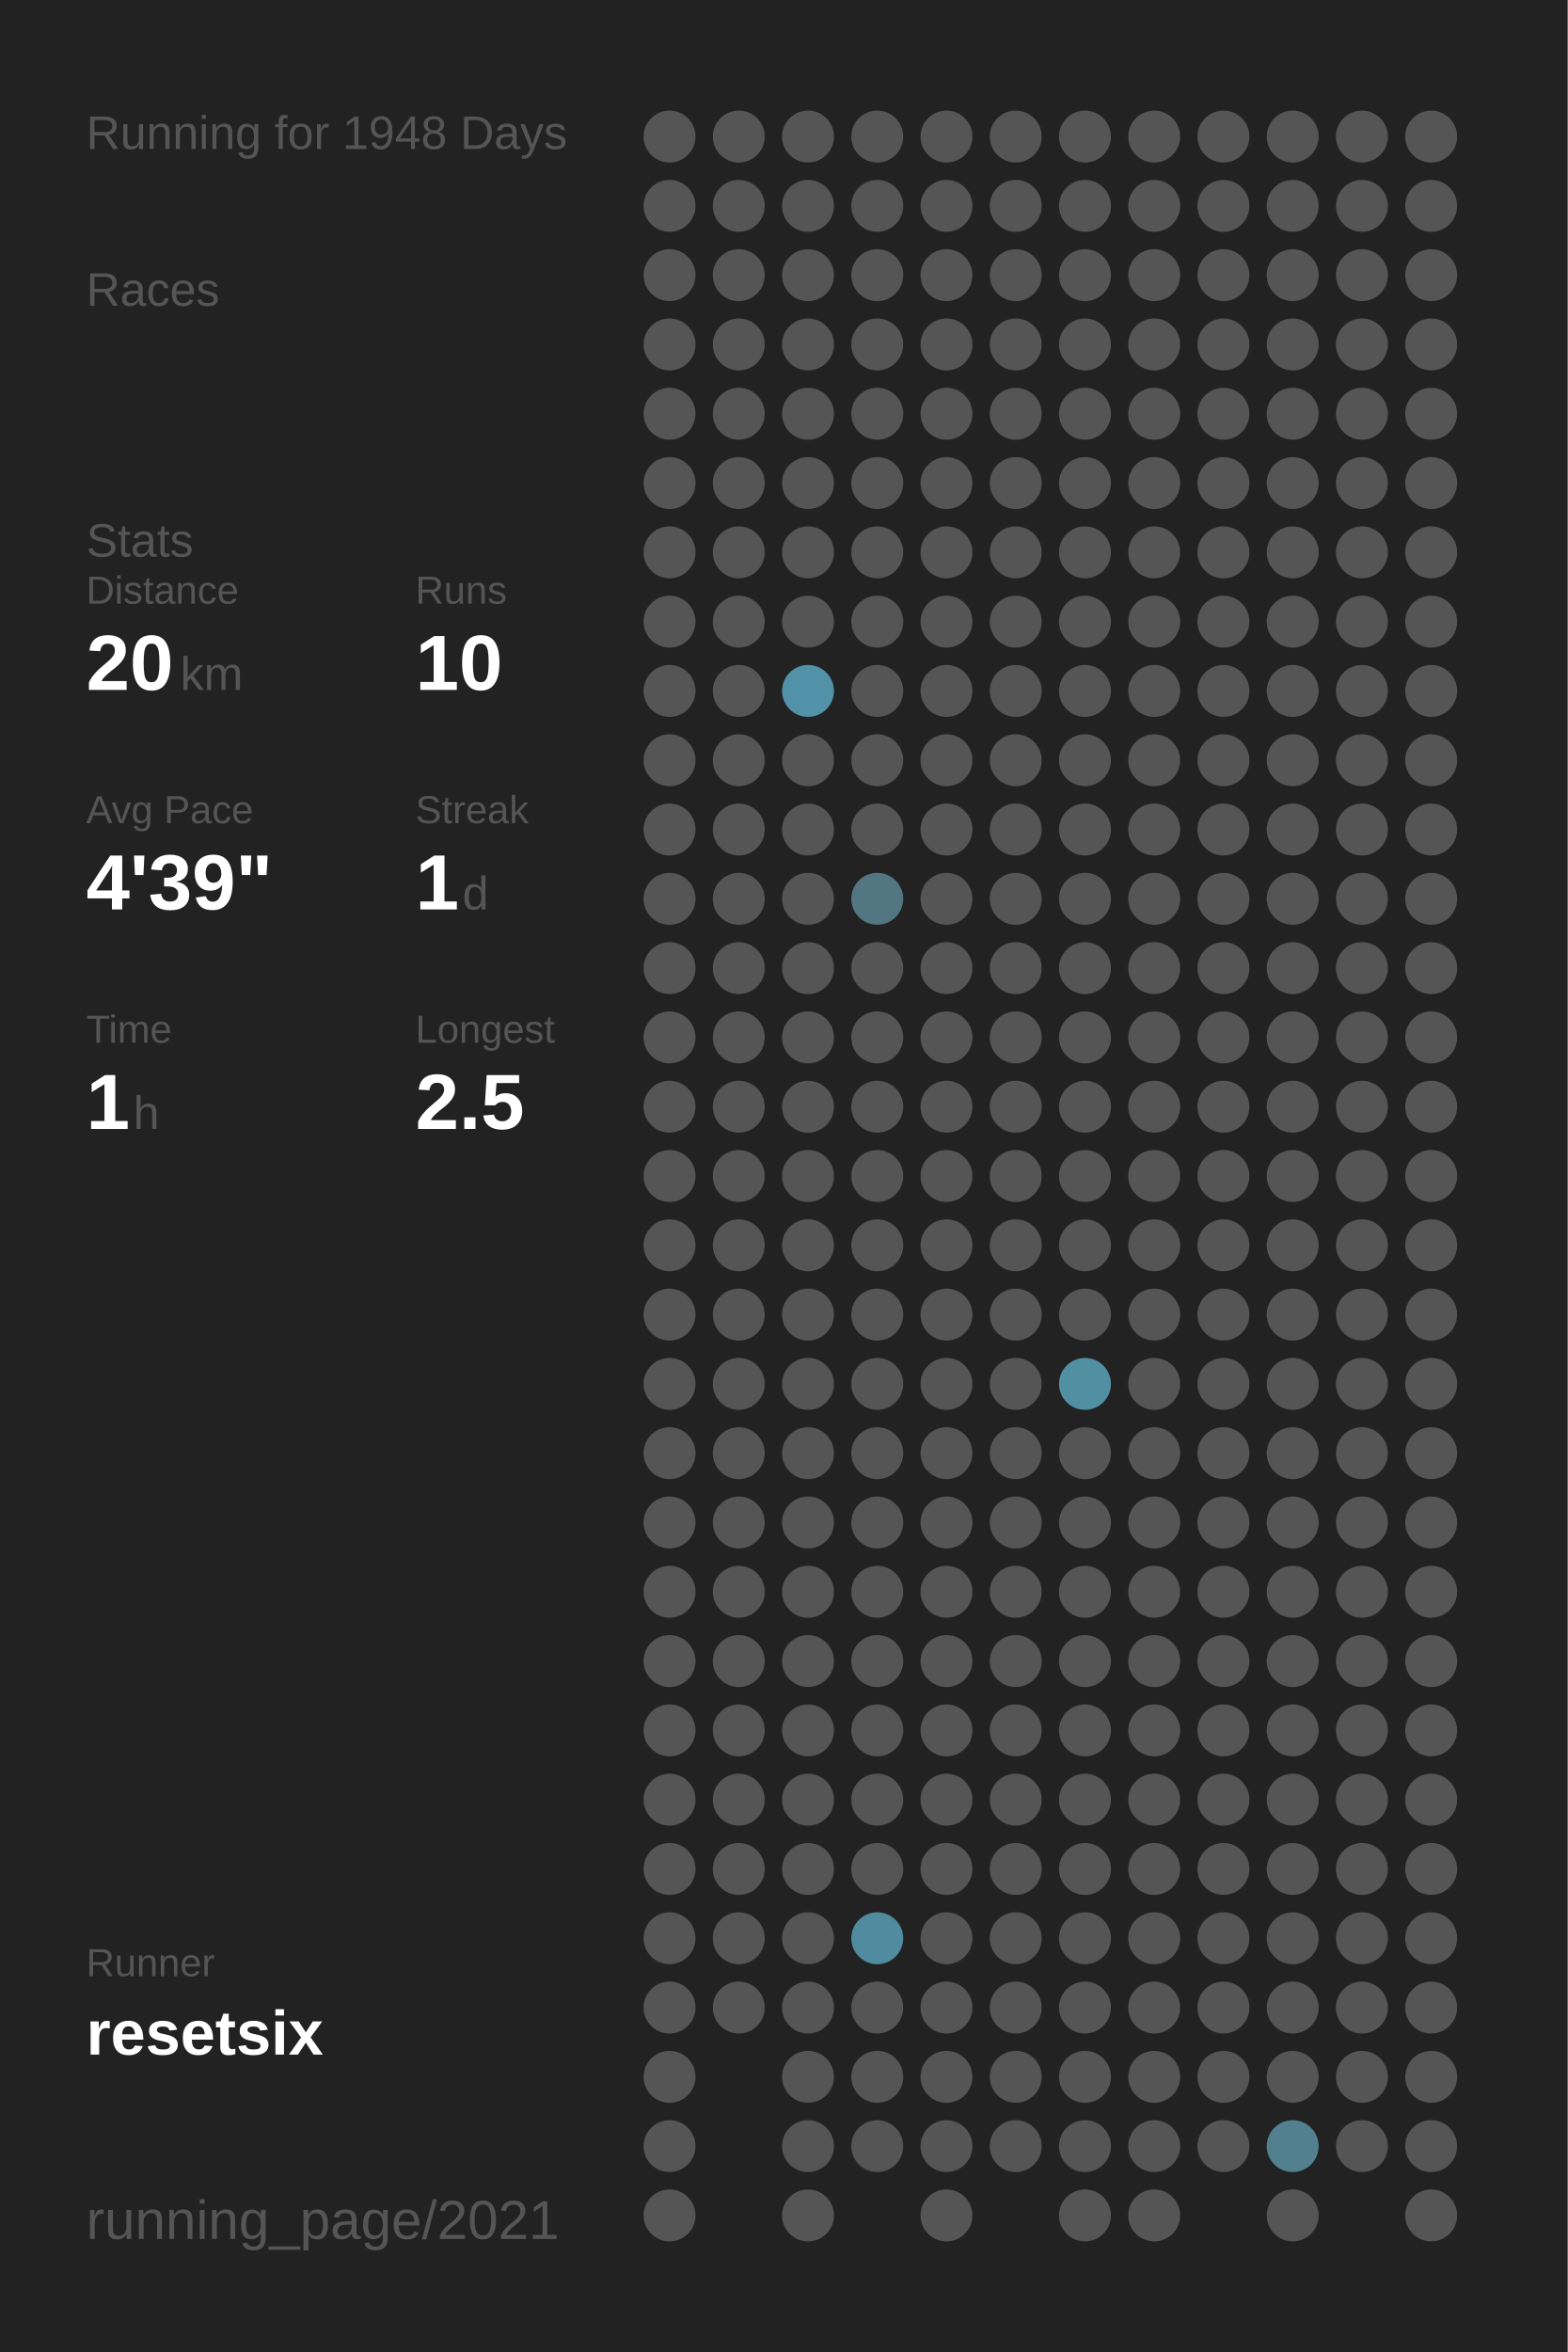
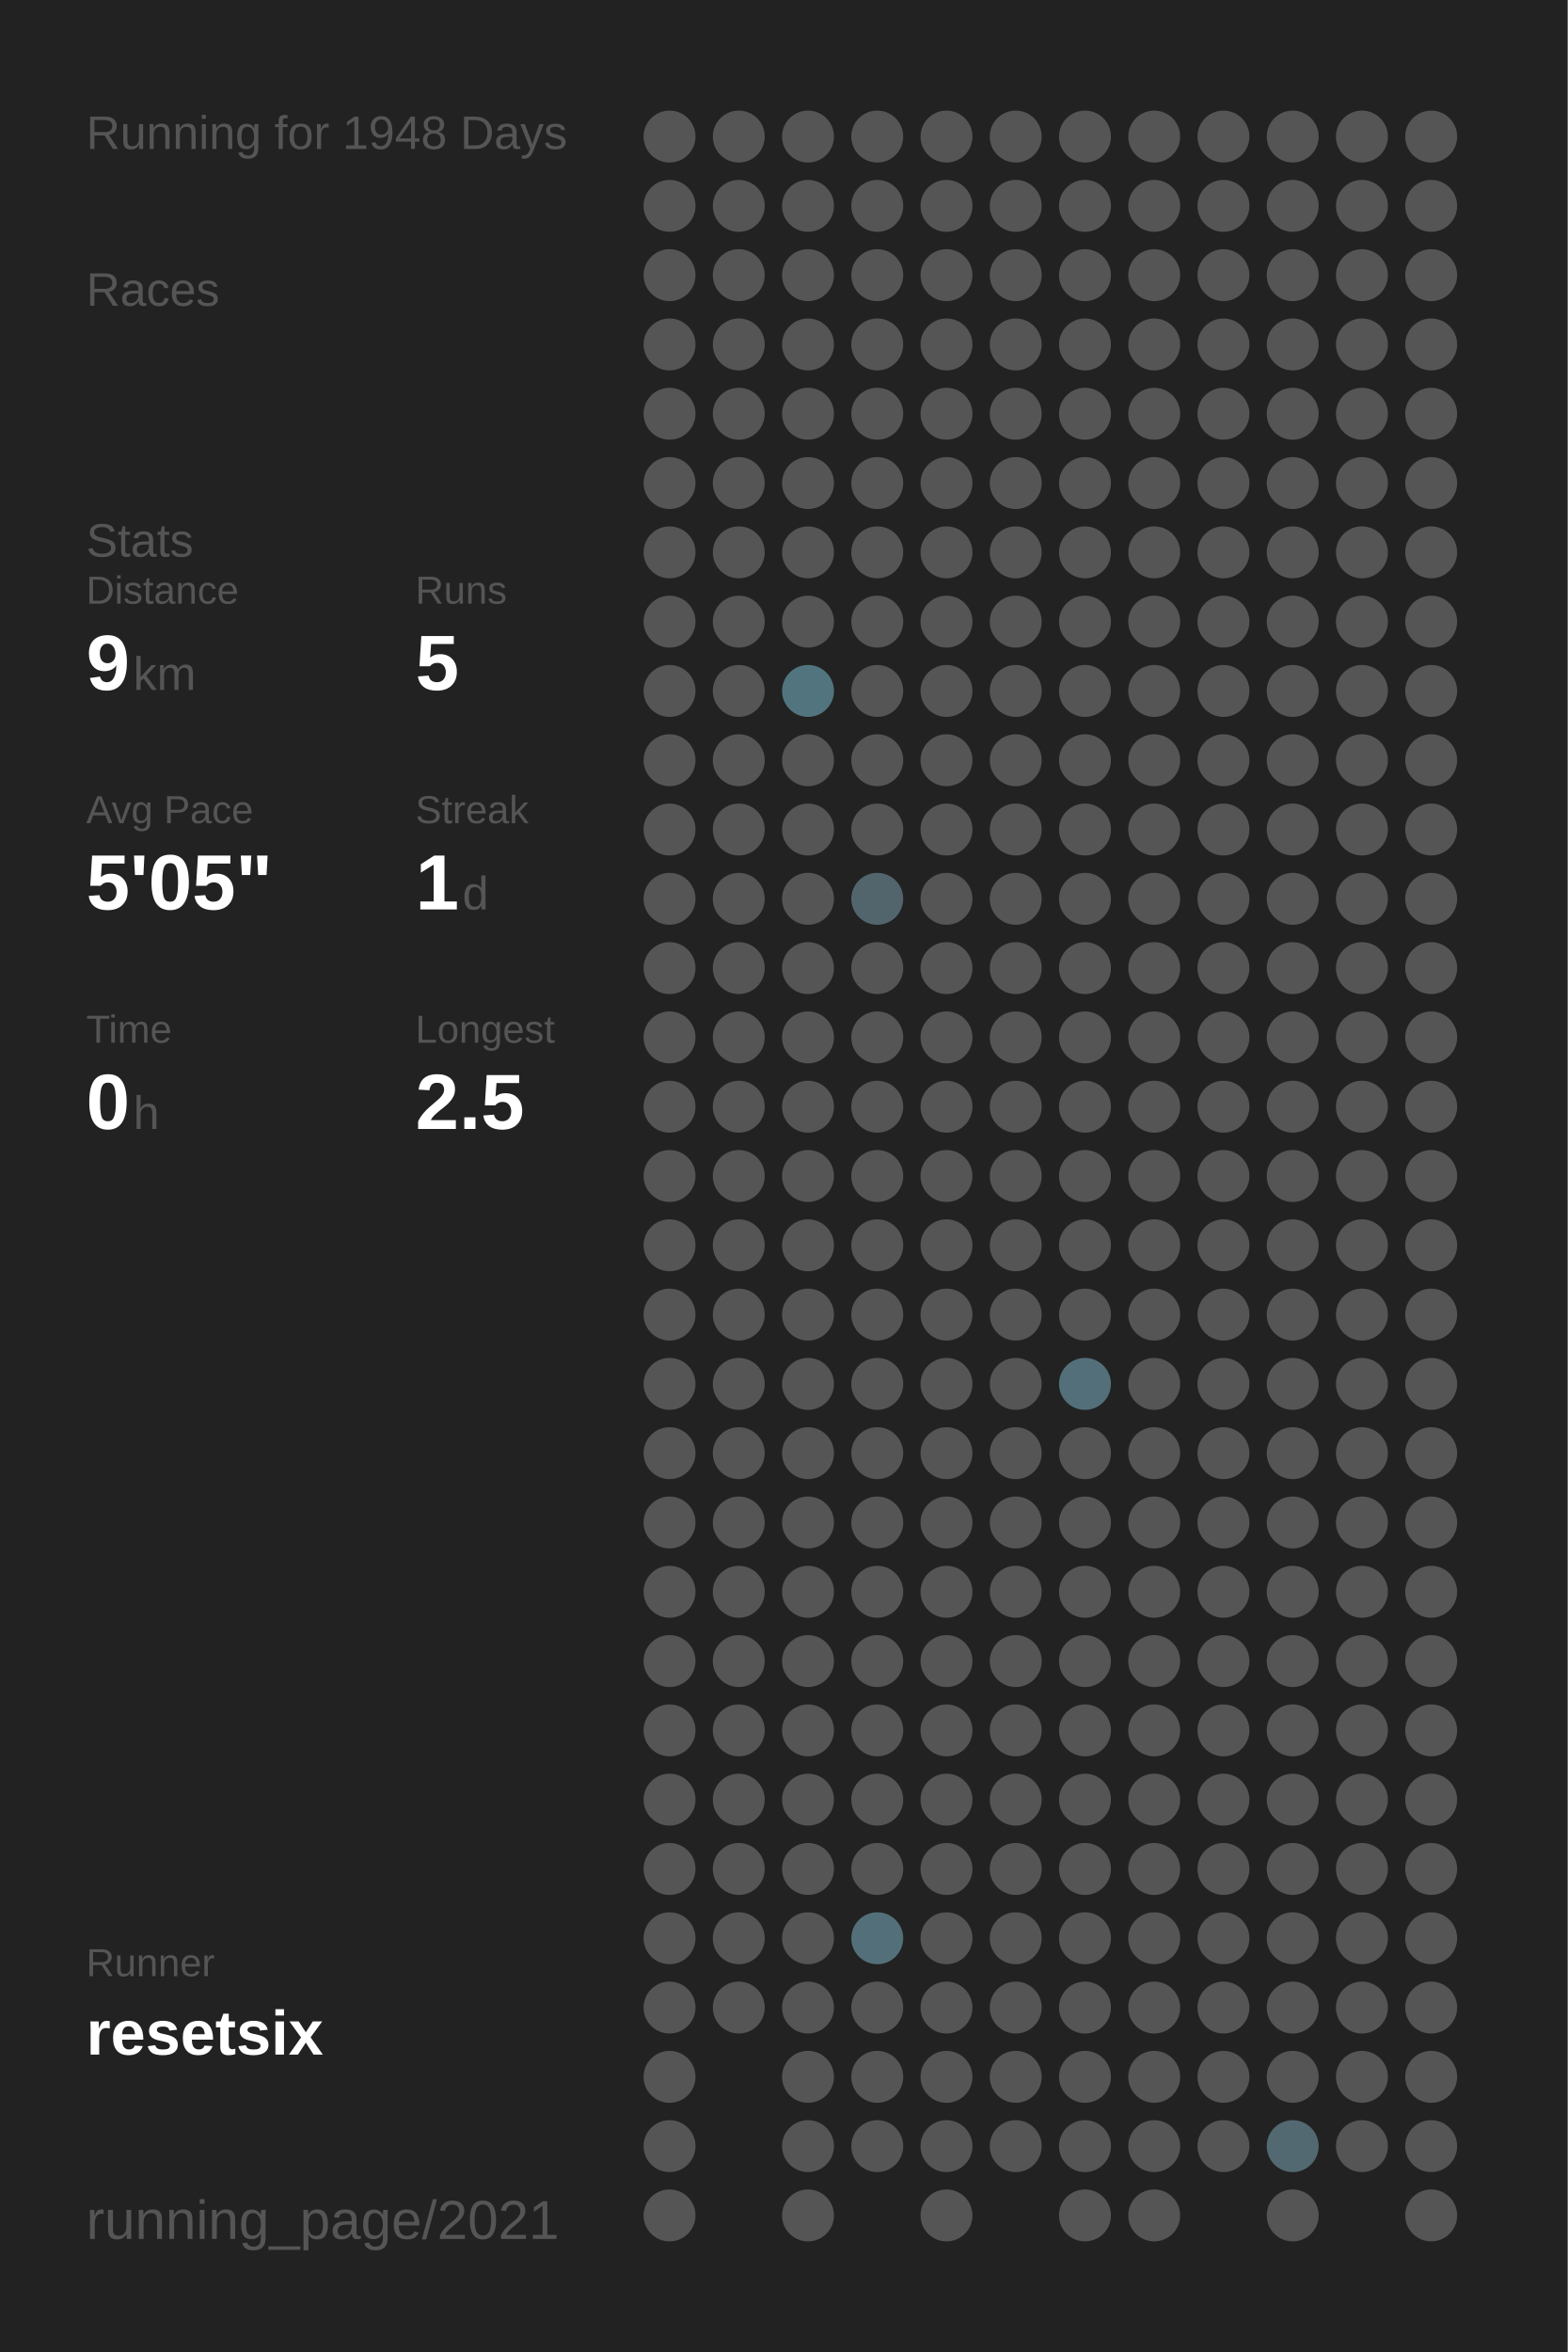
<svg xmlns="http://www.w3.org/2000/svg" baseProfile="full" height="300mm" version="1.1" viewBox="0,0,200,300" width="200mm">
  <defs />
  <rect fill="#222222" height="300" width="200" x="0" y="0" />
  <text fill="#555555" style="font-size:6px; font-family:Arial;" x="11" y="19">Running for 1948 Days</text>
  <text fill="#555555" style="font-size:6px; font-family:Arial;" x="11" y="39">Races</text>
  <text fill="#555555" style="font-size:6px; font-family:Arial;" x="11" y="71">Stats</text>
  <text fill="#555555" style="font-size:5px; font-family:Arial;" x="11" y="77">Distance</text>
-   <text fill="#FFFFFF" style="font-size:10px; font-family:Arial; font-weight:bold;" x="11" y="88">20</text>
-   <text fill="#555555" style="font-size:6px; font-family:Arial;" x="23" y="88">km</text>
+   <text fill="#FFFFFF" style="font-size:10px; font-family:Arial; font-weight:bold;" x="11" y="88">9</text>
+   <text fill="#555555" style="font-size:6px; font-family:Arial;" x="17" y="88">km</text>
  <text fill="#555555" style="font-size:5px; font-family:Arial;" x="53" y="77">Runs</text>
-   <text fill="#FFFFFF" style="font-size:10px; font-family:Arial; font-weight:bold;" x="53" y="88">10</text>
+   <text fill="#FFFFFF" style="font-size:10px; font-family:Arial; font-weight:bold;" x="53" y="88">5</text>
  <text fill="#555555" style="font-size:5px; font-family:Arial;" x="11" y="105">Avg Pace</text>
-   <text fill="#FFFFFF" style="font-size:10px; font-family:Arial; font-weight:bold;" x="11" y="116">4'39"</text>
+   <text fill="#FFFFFF" style="font-size:10px; font-family:Arial; font-weight:bold;" x="11" y="116">5'05"</text>
  <text fill="#555555" style="font-size:5px; font-family:Arial;" x="53" y="105">Streak</text>
  <text fill="#FFFFFF" style="font-size:10px; font-family:Arial; font-weight:bold;" x="53" y="116">1</text>
  <text fill="#555555" style="font-size:6px; font-family:Arial;" x="59" y="116">d</text>
  <text fill="#555555" style="font-size:5px; font-family:Arial;" x="11" y="133">Time</text>
-   <text fill="#FFFFFF" style="font-size:10px; font-family:Arial; font-weight:bold;" x="11" y="144">1</text>
+   <text fill="#FFFFFF" style="font-size:10px; font-family:Arial; font-weight:bold;" x="11" y="144">0</text>
  <text fill="#555555" style="font-size:6px; font-family:Arial;" x="17" y="144">h</text>
  <text fill="#555555" style="font-size:5px; font-family:Arial;" x="53" y="133">Longest</text>
  <text fill="#FFFFFF" style="font-size:10px; font-family:Arial; font-weight:bold;" x="53" y="144">2.5</text>
  <text fill="#555555" style="font-size:5px; font-family:Arial;" x="11" y="252.065">Runner</text>
  <text fill="#FFFFFF" style="font-size:8px; font-family:Arial; font-weight:bold;" x="11" y="262.065">resetsix</text>
  <text fill="#555555" style="font-size:7px; font-family:Arial;" x="11" y="285.581">running_page/2021</text>
  <circle cx="85.417" cy="17.419" fill="#555555" r="3.312" />
  <circle cx="85.417" cy="26.258" fill="#555555" r="3.312" />
  <circle cx="85.417" cy="35.097" fill="#555555" r="3.312" />
  <circle cx="85.417" cy="43.935" fill="#555555" r="3.312" />
  <circle cx="85.417" cy="52.774" fill="#555555" r="3.312" />
  <circle cx="85.417" cy="61.613" fill="#555555" r="3.312" />
  <circle cx="85.417" cy="70.452" fill="#555555" r="3.312" />
  <circle cx="85.417" cy="79.29" fill="#555555" r="3.312" />
  <circle cx="85.417" cy="88.129" fill="#555555" r="3.312" />
  <circle cx="85.417" cy="96.968" fill="#555555" r="3.312" />
  <circle cx="85.417" cy="105.806" fill="#555555" r="3.312" />
  <circle cx="85.417" cy="114.645" fill="#555555" r="3.312" />
  <circle cx="85.417" cy="123.484" fill="#555555" r="3.312" />
  <circle cx="85.417" cy="132.323" fill="#555555" r="3.312" />
  <circle cx="85.417" cy="141.161" fill="#555555" r="3.312" />
  <circle cx="85.417" cy="150" fill="#555555" r="3.312" />
  <circle cx="85.417" cy="158.839" fill="#555555" r="3.312" />
  <circle cx="85.417" cy="167.677" fill="#555555" r="3.312" />
  <circle cx="85.417" cy="176.516" fill="#555555" r="3.312" />
  <circle cx="85.417" cy="185.355" fill="#555555" r="3.312" />
  <circle cx="85.417" cy="194.194" fill="#555555" r="3.312" />
  <circle cx="85.417" cy="203.032" fill="#555555" r="3.312" />
  <circle cx="85.417" cy="211.871" fill="#555555" r="3.312" />
  <circle cx="85.417" cy="220.71" fill="#555555" r="3.312" />
  <circle cx="85.417" cy="229.548" fill="#555555" r="3.312" />
  <circle cx="85.417" cy="238.387" fill="#555555" r="3.312" />
  <circle cx="85.417" cy="247.226" fill="#555555" r="3.312" />
  <circle cx="85.417" cy="256.065" fill="#555555" r="3.312" />
  <circle cx="85.417" cy="264.903" fill="#555555" r="3.312" />
  <circle cx="85.417" cy="273.742" fill="#555555" r="3.312" />
  <circle cx="85.417" cy="282.581" fill="#555555" r="3.312" />
  <circle cx="94.25" cy="17.419" fill="#555555" r="3.312" />
  <circle cx="94.25" cy="26.258" fill="#555555" r="3.312" />
  <circle cx="94.25" cy="35.097" fill="#555555" r="3.312" />
  <circle cx="94.25" cy="43.935" fill="#555555" r="3.312" />
  <circle cx="94.25" cy="52.774" fill="#555555" r="3.312" />
  <circle cx="94.25" cy="61.613" fill="#555555" r="3.312" />
  <circle cx="94.25" cy="70.452" fill="#555555" r="3.312" />
  <circle cx="94.25" cy="79.29" fill="#555555" r="3.312" />
  <circle cx="94.25" cy="88.129" fill="#555555" r="3.312" />
  <circle cx="94.25" cy="96.968" fill="#555555" r="3.312" />
  <circle cx="94.25" cy="105.806" fill="#555555" r="3.312" />
  <circle cx="94.25" cy="114.645" fill="#555555" r="3.312" />
  <circle cx="94.25" cy="123.484" fill="#555555" r="3.312" />
  <circle cx="94.25" cy="132.323" fill="#555555" r="3.312" />
  <circle cx="94.25" cy="141.161" fill="#555555" r="3.312" />
  <circle cx="94.25" cy="150" fill="#555555" r="3.312" />
  <circle cx="94.25" cy="158.839" fill="#555555" r="3.312" />
  <circle cx="94.25" cy="167.677" fill="#555555" r="3.312" />
  <circle cx="94.25" cy="176.516" fill="#555555" r="3.312" />
  <circle cx="94.25" cy="185.355" fill="#555555" r="3.312" />
  <circle cx="94.25" cy="194.194" fill="#555555" r="3.312" />
  <circle cx="94.25" cy="203.032" fill="#555555" r="3.312" />
  <circle cx="94.25" cy="211.871" fill="#555555" r="3.312" />
  <circle cx="94.25" cy="220.71" fill="#555555" r="3.312" />
  <circle cx="94.25" cy="229.548" fill="#555555" r="3.312" />
  <circle cx="94.25" cy="238.387" fill="#555555" r="3.312" />
  <circle cx="94.25" cy="247.226" fill="#555555" r="3.312" />
  <circle cx="94.25" cy="256.065" fill="#555555" r="3.312" />
  <circle cx="103.083" cy="17.419" fill="#555555" r="3.312" />
  <circle cx="103.083" cy="26.258" fill="#555555" r="3.312" />
  <circle cx="103.083" cy="35.097" fill="#555555" r="3.312" />
  <circle cx="103.083" cy="43.935" fill="#555555" r="3.312" />
  <circle cx="103.083" cy="52.774" fill="#555555" r="3.312" />
  <circle cx="103.083" cy="61.613" fill="#555555" r="3.312" />
  <circle cx="103.083" cy="70.452" fill="#555555" r="3.312" />
  <circle cx="103.083" cy="79.29" fill="#555555" r="3.312" />
-   <circle cx="103.083" cy="88.129" fill="#5192a9" r="3.312" />
+   <circle cx="103.083" cy="88.129" fill="#52747f" r="3.312" />
  <circle cx="103.083" cy="96.968" fill="#555555" r="3.312" />
  <circle cx="103.083" cy="105.806" fill="#555555" r="3.312" />
  <circle cx="103.083" cy="114.645" fill="#555555" r="3.312" />
  <circle cx="103.083" cy="123.484" fill="#555555" r="3.312" />
  <circle cx="103.083" cy="132.323" fill="#555555" r="3.312" />
  <circle cx="103.083" cy="141.161" fill="#555555" r="3.312" />
  <circle cx="103.083" cy="150" fill="#555555" r="3.312" />
  <circle cx="103.083" cy="158.839" fill="#555555" r="3.312" />
  <circle cx="103.083" cy="167.677" fill="#555555" r="3.312" />
  <circle cx="103.083" cy="176.516" fill="#555555" r="3.312" />
  <circle cx="103.083" cy="185.355" fill="#555555" r="3.312" />
  <circle cx="103.083" cy="194.194" fill="#555555" r="3.312" />
  <circle cx="103.083" cy="203.032" fill="#555555" r="3.312" />
  <circle cx="103.083" cy="211.871" fill="#555555" r="3.312" />
  <circle cx="103.083" cy="220.71" fill="#555555" r="3.312" />
  <circle cx="103.083" cy="229.548" fill="#555555" r="3.312" />
  <circle cx="103.083" cy="238.387" fill="#555555" r="3.312" />
  <circle cx="103.083" cy="247.226" fill="#555555" r="3.312" />
  <circle cx="103.083" cy="256.065" fill="#555555" r="3.312" />
  <circle cx="103.083" cy="264.903" fill="#555555" r="3.312" />
  <circle cx="103.083" cy="273.742" fill="#555555" r="3.312" />
  <circle cx="103.083" cy="282.581" fill="#555555" r="3.312" />
  <circle cx="111.917" cy="17.419" fill="#555555" r="3.312" />
  <circle cx="111.917" cy="26.258" fill="#555555" r="3.312" />
  <circle cx="111.917" cy="35.097" fill="#555555" r="3.312" />
  <circle cx="111.917" cy="43.935" fill="#555555" r="3.312" />
  <circle cx="111.917" cy="52.774" fill="#555555" r="3.312" />
  <circle cx="111.917" cy="61.613" fill="#555555" r="3.312" />
  <circle cx="111.917" cy="70.452" fill="#555555" r="3.312" />
  <circle cx="111.917" cy="79.29" fill="#555555" r="3.312" />
  <circle cx="111.917" cy="88.129" fill="#555555" r="3.312" />
  <circle cx="111.917" cy="96.968" fill="#555555" r="3.312" />
  <circle cx="111.917" cy="105.806" fill="#555555" r="3.312" />
-   <circle cx="111.917" cy="114.645" fill="#527682" r="3.312" />
+   <circle cx="111.917" cy="114.645" fill="#53656c" r="3.312" />
  <circle cx="111.917" cy="123.484" fill="#555555" r="3.312" />
  <circle cx="111.917" cy="132.323" fill="#555555" r="3.312" />
  <circle cx="111.917" cy="141.161" fill="#555555" r="3.312" />
  <circle cx="111.917" cy="150" fill="#555555" r="3.312" />
  <circle cx="111.917" cy="158.839" fill="#555555" r="3.312" />
  <circle cx="111.917" cy="167.677" fill="#555555" r="3.312" />
  <circle cx="111.917" cy="176.516" fill="#555555" r="3.312" />
  <circle cx="111.917" cy="185.355" fill="#555555" r="3.312" />
  <circle cx="111.917" cy="194.194" fill="#555555" r="3.312" />
  <circle cx="111.917" cy="203.032" fill="#555555" r="3.312" />
  <circle cx="111.917" cy="211.871" fill="#555555" r="3.312" />
  <circle cx="111.917" cy="220.71" fill="#555555" r="3.312" />
  <circle cx="111.917" cy="229.548" fill="#555555" r="3.312" />
  <circle cx="111.917" cy="238.387" fill="#555555" r="3.312" />
-   <circle cx="111.917" cy="247.226" fill="#518b9f" r="3.312" />
+   <circle cx="111.917" cy="247.226" fill="#53707a" r="3.312" />
  <circle cx="111.917" cy="256.065" fill="#555555" r="3.312" />
  <circle cx="111.917" cy="264.903" fill="#555555" r="3.312" />
  <circle cx="111.917" cy="273.742" fill="#555555" r="3.312" />
  <circle cx="120.75" cy="17.419" fill="#555555" r="3.312" />
  <circle cx="120.75" cy="26.258" fill="#555555" r="3.312" />
  <circle cx="120.75" cy="35.097" fill="#555555" r="3.312" />
  <circle cx="120.75" cy="43.935" fill="#555555" r="3.312" />
  <circle cx="120.75" cy="52.774" fill="#555555" r="3.312" />
  <circle cx="120.75" cy="61.613" fill="#555555" r="3.312" />
  <circle cx="120.75" cy="70.452" fill="#555555" r="3.312" />
  <circle cx="120.75" cy="79.29" fill="#555555" r="3.312" />
  <circle cx="120.75" cy="88.129" fill="#555555" r="3.312" />
  <circle cx="120.75" cy="96.968" fill="#555555" r="3.312" />
  <circle cx="120.75" cy="105.806" fill="#555555" r="3.312" />
  <circle cx="120.75" cy="114.645" fill="#555555" r="3.312" />
  <circle cx="120.75" cy="123.484" fill="#555555" r="3.312" />
  <circle cx="120.75" cy="132.323" fill="#555555" r="3.312" />
  <circle cx="120.75" cy="141.161" fill="#555555" r="3.312" />
  <circle cx="120.75" cy="150" fill="#555555" r="3.312" />
  <circle cx="120.75" cy="158.839" fill="#555555" r="3.312" />
  <circle cx="120.75" cy="167.677" fill="#555555" r="3.312" />
  <circle cx="120.75" cy="176.516" fill="#555555" r="3.312" />
  <circle cx="120.75" cy="185.355" fill="#555555" r="3.312" />
  <circle cx="120.75" cy="194.194" fill="#555555" r="3.312" />
  <circle cx="120.75" cy="203.032" fill="#555555" r="3.312" />
  <circle cx="120.75" cy="211.871" fill="#555555" r="3.312" />
  <circle cx="120.75" cy="220.71" fill="#555555" r="3.312" />
  <circle cx="120.75" cy="229.548" fill="#555555" r="3.312" />
  <circle cx="120.75" cy="238.387" fill="#555555" r="3.312" />
  <circle cx="120.75" cy="247.226" fill="#555555" r="3.312" />
  <circle cx="120.75" cy="256.065" fill="#555555" r="3.312" />
  <circle cx="120.75" cy="264.903" fill="#555555" r="3.312" />
  <circle cx="120.75" cy="273.742" fill="#555555" r="3.312" />
  <circle cx="120.75" cy="282.581" fill="#555555" r="3.312" />
  <circle cx="129.583" cy="17.419" fill="#555555" r="3.312" />
  <circle cx="129.583" cy="26.258" fill="#555555" r="3.312" />
  <circle cx="129.583" cy="35.097" fill="#555555" r="3.312" />
  <circle cx="129.583" cy="43.935" fill="#555555" r="3.312" />
  <circle cx="129.583" cy="52.774" fill="#555555" r="3.312" />
  <circle cx="129.583" cy="61.613" fill="#555555" r="3.312" />
  <circle cx="129.583" cy="70.452" fill="#555555" r="3.312" />
  <circle cx="129.583" cy="79.29" fill="#555555" r="3.312" />
  <circle cx="129.583" cy="88.129" fill="#555555" r="3.312" />
  <circle cx="129.583" cy="96.968" fill="#555555" r="3.312" />
  <circle cx="129.583" cy="105.806" fill="#555555" r="3.312" />
  <circle cx="129.583" cy="114.645" fill="#555555" r="3.312" />
  <circle cx="129.583" cy="123.484" fill="#555555" r="3.312" />
  <circle cx="129.583" cy="132.323" fill="#555555" r="3.312" />
  <circle cx="129.583" cy="141.161" fill="#555555" r="3.312" />
  <circle cx="129.583" cy="150" fill="#555555" r="3.312" />
  <circle cx="129.583" cy="158.839" fill="#555555" r="3.312" />
  <circle cx="129.583" cy="167.677" fill="#555555" r="3.312" />
  <circle cx="129.583" cy="176.516" fill="#555555" r="3.312" />
  <circle cx="129.583" cy="185.355" fill="#555555" r="3.312" />
  <circle cx="129.583" cy="194.194" fill="#555555" r="3.312" />
  <circle cx="129.583" cy="203.032" fill="#555555" r="3.312" />
  <circle cx="129.583" cy="211.871" fill="#555555" r="3.312" />
  <circle cx="129.583" cy="220.71" fill="#555555" r="3.312" />
  <circle cx="129.583" cy="229.548" fill="#555555" r="3.312" />
  <circle cx="129.583" cy="238.387" fill="#555555" r="3.312" />
  <circle cx="129.583" cy="247.226" fill="#555555" r="3.312" />
  <circle cx="129.583" cy="256.065" fill="#555555" r="3.312" />
  <circle cx="129.583" cy="264.903" fill="#555555" r="3.312" />
  <circle cx="129.583" cy="273.742" fill="#555555" r="3.312" />
  <circle cx="138.417" cy="17.419" fill="#555555" r="3.312" />
  <circle cx="138.417" cy="26.258" fill="#555555" r="3.312" />
  <circle cx="138.417" cy="35.097" fill="#555555" r="3.312" />
  <circle cx="138.417" cy="43.935" fill="#555555" r="3.312" />
  <circle cx="138.417" cy="52.774" fill="#555555" r="3.312" />
  <circle cx="138.417" cy="61.613" fill="#555555" r="3.312" />
  <circle cx="138.417" cy="70.452" fill="#555555" r="3.312" />
  <circle cx="138.417" cy="79.29" fill="#555555" r="3.312" />
  <circle cx="138.417" cy="88.129" fill="#555555" r="3.312" />
  <circle cx="138.417" cy="96.968" fill="#555555" r="3.312" />
  <circle cx="138.417" cy="105.806" fill="#555555" r="3.312" />
  <circle cx="138.417" cy="114.645" fill="#555555" r="3.312" />
  <circle cx="138.417" cy="123.484" fill="#555555" r="3.312" />
  <circle cx="138.417" cy="132.323" fill="#555555" r="3.312" />
  <circle cx="138.417" cy="141.161" fill="#555555" r="3.312" />
  <circle cx="138.417" cy="150" fill="#555555" r="3.312" />
  <circle cx="138.417" cy="158.839" fill="#555555" r="3.312" />
  <circle cx="138.417" cy="167.677" fill="#555555" r="3.312" />
-   <circle cx="138.417" cy="176.516" fill="#518fa3" r="3.312" />
+   <circle cx="138.417" cy="176.516" fill="#53707a" r="3.312" />
  <circle cx="138.417" cy="185.355" fill="#555555" r="3.312" />
  <circle cx="138.417" cy="194.194" fill="#555555" r="3.312" />
  <circle cx="138.417" cy="203.032" fill="#555555" r="3.312" />
  <circle cx="138.417" cy="211.871" fill="#555555" r="3.312" />
  <circle cx="138.417" cy="220.71" fill="#555555" r="3.312" />
  <circle cx="138.417" cy="229.548" fill="#555555" r="3.312" />
  <circle cx="138.417" cy="238.387" fill="#555555" r="3.312" />
  <circle cx="138.417" cy="247.226" fill="#555555" r="3.312" />
  <circle cx="138.417" cy="256.065" fill="#555555" r="3.312" />
  <circle cx="138.417" cy="264.903" fill="#555555" r="3.312" />
  <circle cx="138.417" cy="273.742" fill="#555555" r="3.312" />
  <circle cx="138.417" cy="282.581" fill="#555555" r="3.312" />
  <circle cx="147.25" cy="17.419" fill="#555555" r="3.312" />
  <circle cx="147.25" cy="26.258" fill="#555555" r="3.312" />
  <circle cx="147.25" cy="35.097" fill="#555555" r="3.312" />
  <circle cx="147.25" cy="43.935" fill="#555555" r="3.312" />
  <circle cx="147.25" cy="52.774" fill="#555555" r="3.312" />
  <circle cx="147.25" cy="61.613" fill="#555555" r="3.312" />
  <circle cx="147.25" cy="70.452" fill="#555555" r="3.312" />
  <circle cx="147.25" cy="79.29" fill="#555555" r="3.312" />
  <circle cx="147.25" cy="88.129" fill="#555555" r="3.312" />
  <circle cx="147.25" cy="96.968" fill="#555555" r="3.312" />
  <circle cx="147.25" cy="105.806" fill="#555555" r="3.312" />
  <circle cx="147.25" cy="114.645" fill="#555555" r="3.312" />
  <circle cx="147.25" cy="123.484" fill="#555555" r="3.312" />
  <circle cx="147.25" cy="132.323" fill="#555555" r="3.312" />
  <circle cx="147.25" cy="141.161" fill="#555555" r="3.312" />
  <circle cx="147.25" cy="150" fill="#555555" r="3.312" />
  <circle cx="147.25" cy="158.839" fill="#555555" r="3.312" />
  <circle cx="147.25" cy="167.677" fill="#555555" r="3.312" />
  <circle cx="147.25" cy="176.516" fill="#555555" r="3.312" />
  <circle cx="147.25" cy="185.355" fill="#555555" r="3.312" />
  <circle cx="147.25" cy="194.194" fill="#555555" r="3.312" />
  <circle cx="147.25" cy="203.032" fill="#555555" r="3.312" />
  <circle cx="147.25" cy="211.871" fill="#555555" r="3.312" />
  <circle cx="147.25" cy="220.71" fill="#555555" r="3.312" />
  <circle cx="147.25" cy="229.548" fill="#555555" r="3.312" />
  <circle cx="147.25" cy="238.387" fill="#555555" r="3.312" />
  <circle cx="147.25" cy="247.226" fill="#555555" r="3.312" />
  <circle cx="147.25" cy="256.065" fill="#555555" r="3.312" />
  <circle cx="147.25" cy="264.903" fill="#555555" r="3.312" />
  <circle cx="147.25" cy="273.742" fill="#555555" r="3.312" />
  <circle cx="147.25" cy="282.581" fill="#555555" r="3.312" />
  <circle cx="156.083" cy="17.419" fill="#555555" r="3.312" />
  <circle cx="156.083" cy="26.258" fill="#555555" r="3.312" />
  <circle cx="156.083" cy="35.097" fill="#555555" r="3.312" />
  <circle cx="156.083" cy="43.935" fill="#555555" r="3.312" />
  <circle cx="156.083" cy="52.774" fill="#555555" r="3.312" />
  <circle cx="156.083" cy="61.613" fill="#555555" r="3.312" />
  <circle cx="156.083" cy="70.452" fill="#555555" r="3.312" />
  <circle cx="156.083" cy="79.29" fill="#555555" r="3.312" />
  <circle cx="156.083" cy="88.129" fill="#555555" r="3.312" />
  <circle cx="156.083" cy="96.968" fill="#555555" r="3.312" />
  <circle cx="156.083" cy="105.806" fill="#555555" r="3.312" />
  <circle cx="156.083" cy="114.645" fill="#555555" r="3.312" />
  <circle cx="156.083" cy="123.484" fill="#555555" r="3.312" />
  <circle cx="156.083" cy="132.323" fill="#555555" r="3.312" />
  <circle cx="156.083" cy="141.161" fill="#555555" r="3.312" />
  <circle cx="156.083" cy="150" fill="#555555" r="3.312" />
  <circle cx="156.083" cy="158.839" fill="#555555" r="3.312" />
  <circle cx="156.083" cy="167.677" fill="#555555" r="3.312" />
  <circle cx="156.083" cy="176.516" fill="#555555" r="3.312" />
  <circle cx="156.083" cy="185.355" fill="#555555" r="3.312" />
  <circle cx="156.083" cy="194.194" fill="#555555" r="3.312" />
  <circle cx="156.083" cy="203.032" fill="#555555" r="3.312" />
  <circle cx="156.083" cy="211.871" fill="#555555" r="3.312" />
  <circle cx="156.083" cy="220.71" fill="#555555" r="3.312" />
  <circle cx="156.083" cy="229.548" fill="#555555" r="3.312" />
  <circle cx="156.083" cy="238.387" fill="#555555" r="3.312" />
  <circle cx="156.083" cy="247.226" fill="#555555" r="3.312" />
  <circle cx="156.083" cy="256.065" fill="#555555" r="3.312" />
  <circle cx="156.083" cy="264.903" fill="#555555" r="3.312" />
  <circle cx="156.083" cy="273.742" fill="#555555" r="3.312" />
  <circle cx="164.917" cy="17.419" fill="#555555" r="3.312" />
  <circle cx="164.917" cy="26.258" fill="#555555" r="3.312" />
  <circle cx="164.917" cy="35.097" fill="#555555" r="3.312" />
  <circle cx="164.917" cy="43.935" fill="#555555" r="3.312" />
  <circle cx="164.917" cy="52.774" fill="#555555" r="3.312" />
  <circle cx="164.917" cy="61.613" fill="#555555" r="3.312" />
  <circle cx="164.917" cy="70.452" fill="#555555" r="3.312" />
  <circle cx="164.917" cy="79.29" fill="#555555" r="3.312" />
  <circle cx="164.917" cy="88.129" fill="#555555" r="3.312" />
  <circle cx="164.917" cy="96.968" fill="#555555" r="3.312" />
  <circle cx="164.917" cy="105.806" fill="#555555" r="3.312" />
  <circle cx="164.917" cy="114.645" fill="#555555" r="3.312" />
  <circle cx="164.917" cy="123.484" fill="#555555" r="3.312" />
  <circle cx="164.917" cy="132.323" fill="#555555" r="3.312" />
  <circle cx="164.917" cy="141.161" fill="#555555" r="3.312" />
  <circle cx="164.917" cy="150" fill="#555555" r="3.312" />
  <circle cx="164.917" cy="158.839" fill="#555555" r="3.312" />
  <circle cx="164.917" cy="167.677" fill="#555555" r="3.312" />
  <circle cx="164.917" cy="176.516" fill="#555555" r="3.312" />
  <circle cx="164.917" cy="185.355" fill="#555555" r="3.312" />
  <circle cx="164.917" cy="194.194" fill="#555555" r="3.312" />
  <circle cx="164.917" cy="203.032" fill="#555555" r="3.312" />
  <circle cx="164.917" cy="211.871" fill="#555555" r="3.312" />
  <circle cx="164.917" cy="220.71" fill="#555555" r="3.312" />
  <circle cx="164.917" cy="229.548" fill="#555555" r="3.312" />
  <circle cx="164.917" cy="238.387" fill="#555555" r="3.312" />
  <circle cx="164.917" cy="247.226" fill="#555555" r="3.312" />
  <circle cx="164.917" cy="256.065" fill="#555555" r="3.312" />
  <circle cx="164.917" cy="264.903" fill="#555555" r="3.312" />
-   <circle cx="164.917" cy="273.742" fill="#52808f" r="3.312" />
+   <circle cx="164.917" cy="273.742" fill="#536971" r="3.312" />
  <circle cx="164.917" cy="282.581" fill="#555555" r="3.312" />
  <circle cx="173.75" cy="17.419" fill="#555555" r="3.312" />
  <circle cx="173.75" cy="26.258" fill="#555555" r="3.312" />
  <circle cx="173.75" cy="35.097" fill="#555555" r="3.312" />
  <circle cx="173.75" cy="43.935" fill="#555555" r="3.312" />
  <circle cx="173.75" cy="52.774" fill="#555555" r="3.312" />
  <circle cx="173.75" cy="61.613" fill="#555555" r="3.312" />
  <circle cx="173.75" cy="70.452" fill="#555555" r="3.312" />
  <circle cx="173.75" cy="79.29" fill="#555555" r="3.312" />
  <circle cx="173.75" cy="88.129" fill="#555555" r="3.312" />
  <circle cx="173.75" cy="96.968" fill="#555555" r="3.312" />
  <circle cx="173.75" cy="105.806" fill="#555555" r="3.312" />
  <circle cx="173.75" cy="114.645" fill="#555555" r="3.312" />
  <circle cx="173.75" cy="123.484" fill="#555555" r="3.312" />
  <circle cx="173.75" cy="132.323" fill="#555555" r="3.312" />
  <circle cx="173.75" cy="141.161" fill="#555555" r="3.312" />
  <circle cx="173.75" cy="150" fill="#555555" r="3.312" />
  <circle cx="173.75" cy="158.839" fill="#555555" r="3.312" />
  <circle cx="173.75" cy="167.677" fill="#555555" r="3.312" />
  <circle cx="173.75" cy="176.516" fill="#555555" r="3.312" />
  <circle cx="173.75" cy="185.355" fill="#555555" r="3.312" />
  <circle cx="173.75" cy="194.194" fill="#555555" r="3.312" />
  <circle cx="173.75" cy="203.032" fill="#555555" r="3.312" />
  <circle cx="173.75" cy="211.871" fill="#555555" r="3.312" />
  <circle cx="173.75" cy="220.71" fill="#555555" r="3.312" />
  <circle cx="173.75" cy="229.548" fill="#555555" r="3.312" />
  <circle cx="173.75" cy="238.387" fill="#555555" r="3.312" />
  <circle cx="173.75" cy="247.226" fill="#555555" r="3.312" />
  <circle cx="173.75" cy="256.065" fill="#555555" r="3.312" />
  <circle cx="173.75" cy="264.903" fill="#555555" r="3.312" />
  <circle cx="173.75" cy="273.742" fill="#555555" r="3.312" />
  <circle cx="182.583" cy="17.419" fill="#555555" r="3.312" />
  <circle cx="182.583" cy="26.258" fill="#555555" r="3.312" />
  <circle cx="182.583" cy="35.097" fill="#555555" r="3.312" />
  <circle cx="182.583" cy="43.935" fill="#555555" r="3.312" />
  <circle cx="182.583" cy="52.774" fill="#555555" r="3.312" />
  <circle cx="182.583" cy="61.613" fill="#555555" r="3.312" />
  <circle cx="182.583" cy="70.452" fill="#555555" r="3.312" />
  <circle cx="182.583" cy="79.29" fill="#555555" r="3.312" />
  <circle cx="182.583" cy="88.129" fill="#555555" r="3.312" />
  <circle cx="182.583" cy="96.968" fill="#555555" r="3.312" />
  <circle cx="182.583" cy="105.806" fill="#555555" r="3.312" />
  <circle cx="182.583" cy="114.645" fill="#555555" r="3.312" />
  <circle cx="182.583" cy="123.484" fill="#555555" r="3.312" />
  <circle cx="182.583" cy="132.323" fill="#555555" r="3.312" />
  <circle cx="182.583" cy="141.161" fill="#555555" r="3.312" />
  <circle cx="182.583" cy="150" fill="#555555" r="3.312" />
  <circle cx="182.583" cy="158.839" fill="#555555" r="3.312" />
  <circle cx="182.583" cy="167.677" fill="#555555" r="3.312" />
  <circle cx="182.583" cy="176.516" fill="#555555" r="3.312" />
  <circle cx="182.583" cy="185.355" fill="#555555" r="3.312" />
  <circle cx="182.583" cy="194.194" fill="#555555" r="3.312" />
  <circle cx="182.583" cy="203.032" fill="#555555" r="3.312" />
  <circle cx="182.583" cy="211.871" fill="#555555" r="3.312" />
  <circle cx="182.583" cy="220.71" fill="#555555" r="3.312" />
  <circle cx="182.583" cy="229.548" fill="#555555" r="3.312" />
  <circle cx="182.583" cy="238.387" fill="#555555" r="3.312" />
  <circle cx="182.583" cy="247.226" fill="#555555" r="3.312" />
  <circle cx="182.583" cy="256.065" fill="#555555" r="3.312" />
  <circle cx="182.583" cy="264.903" fill="#555555" r="3.312" />
  <circle cx="182.583" cy="273.742" fill="#555555" r="3.312" />
  <circle cx="182.583" cy="282.581" fill="#555555" r="3.312" />
</svg>
